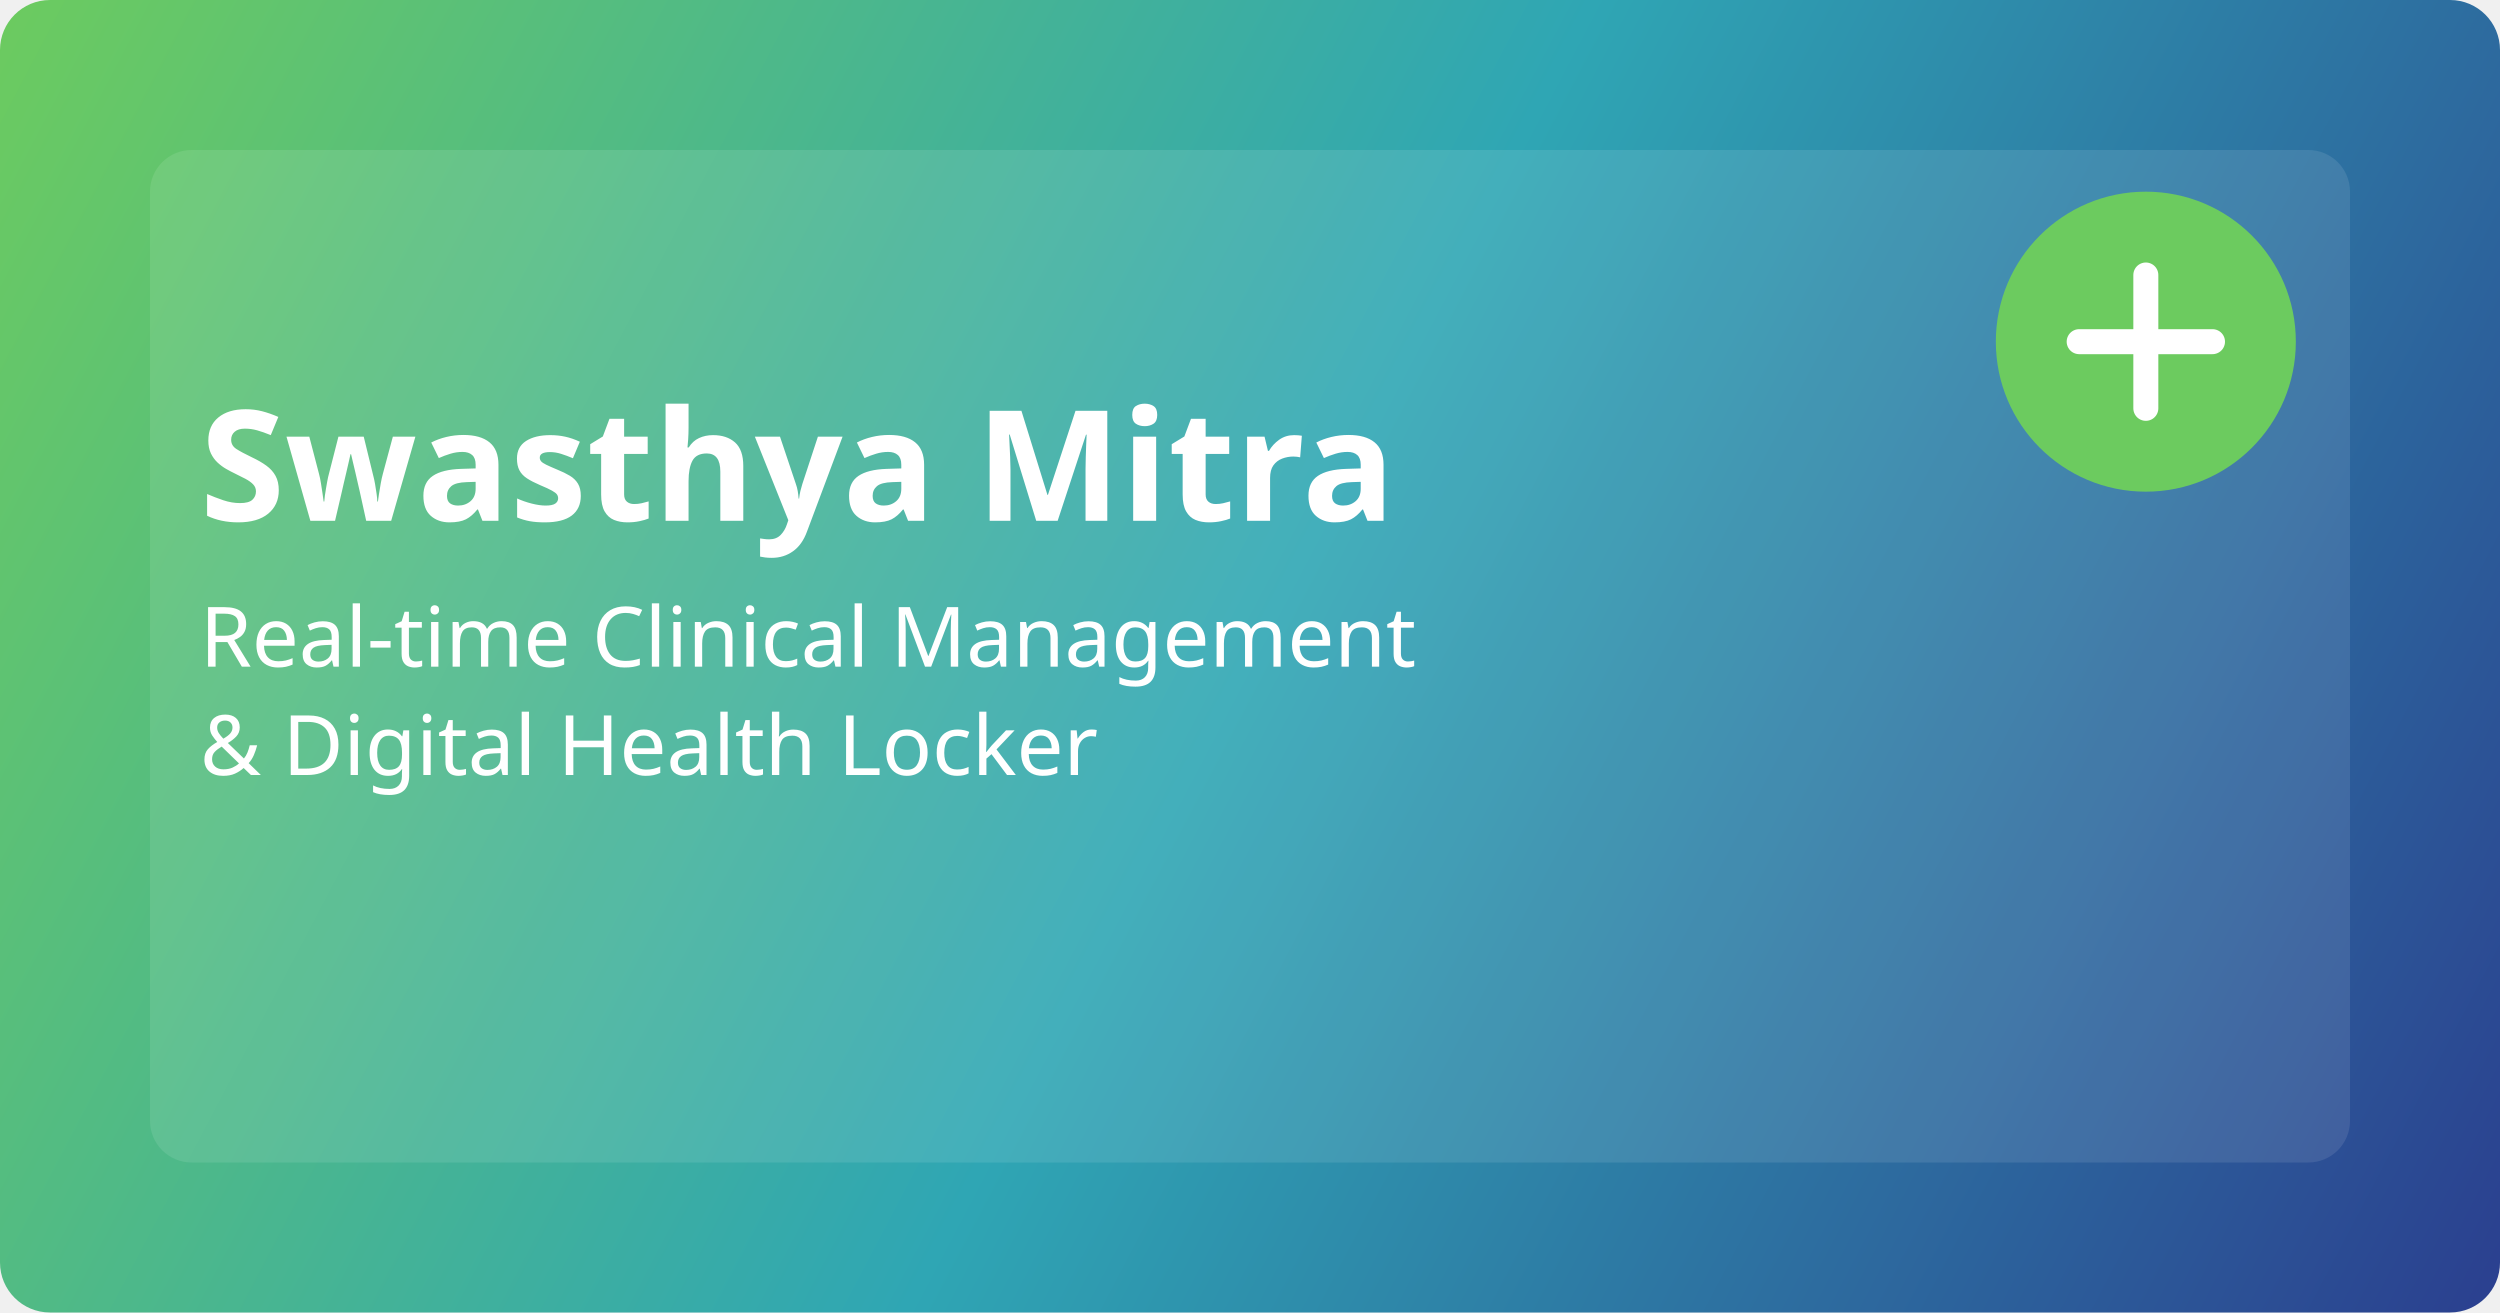
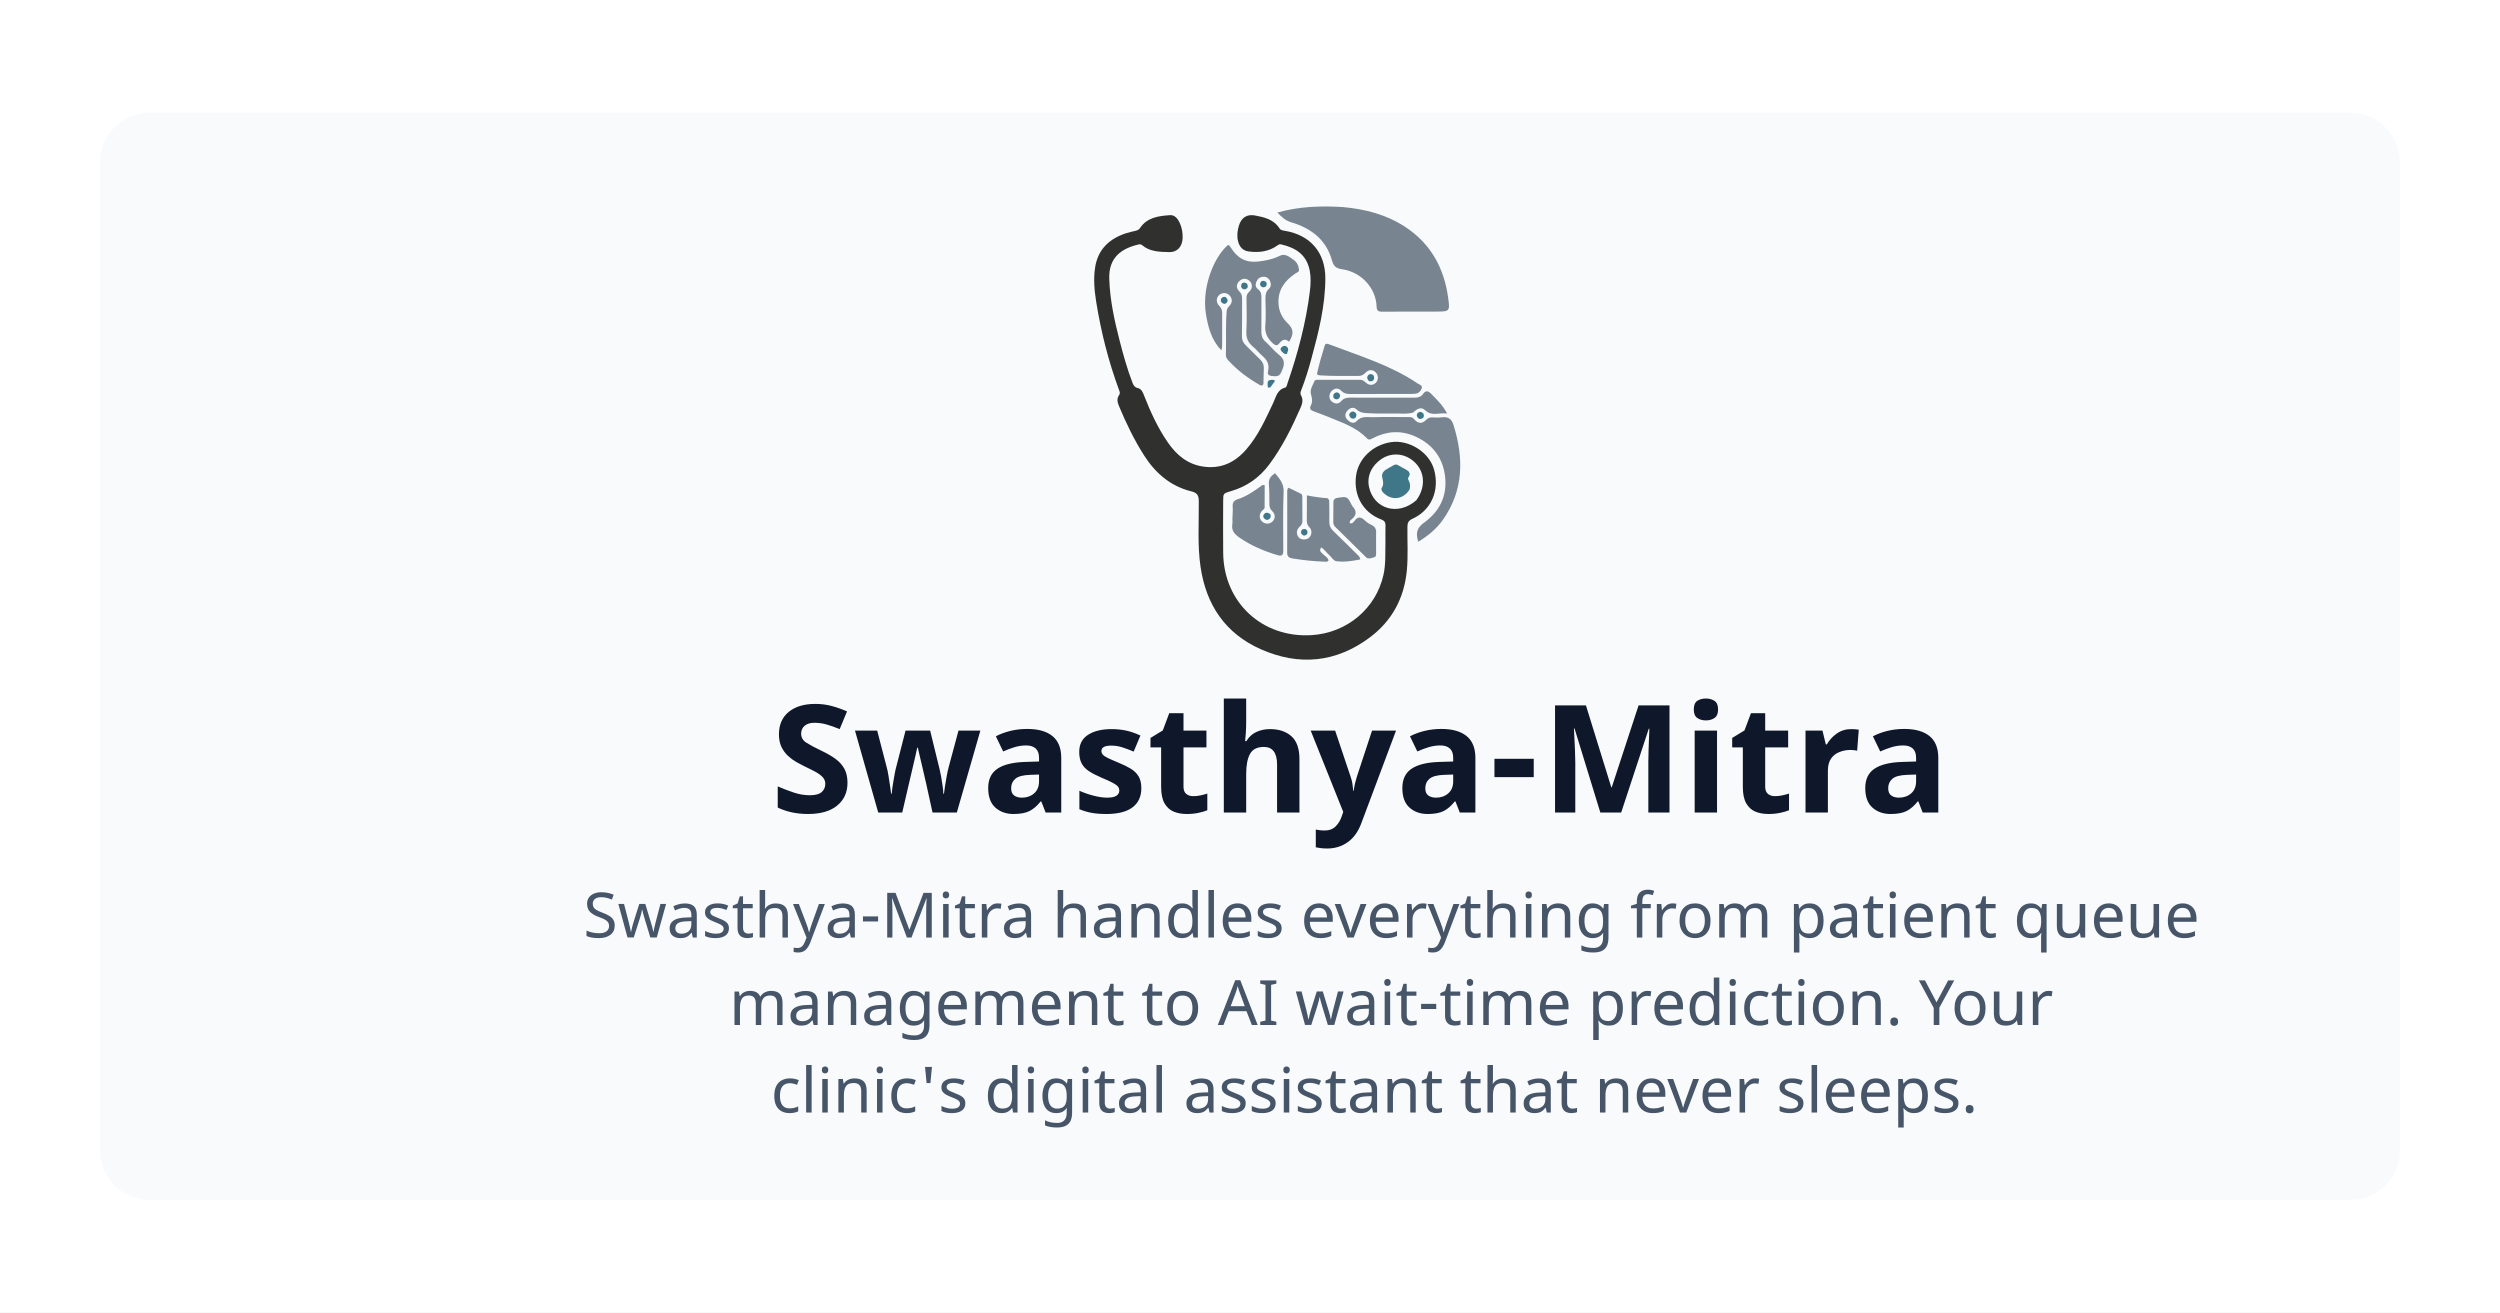
- <svg xmlns="http://www.w3.org/2000/svg" width="1200" height="630" viewBox="0 0 1200 630" fill="none">
-   <defs>
-     <linearGradient id="bg" x1="0" y1="0" x2="1200" y2="630" gradientUnits="userSpaceOnUse">
-       <stop offset="0" stop-color="#6CCB5F" />
-       <stop offset="0.5" stop-color="#2FA6B4" />
-       <stop offset="1" stop-color="#2B3F8F" />
-     </linearGradient>
-   </defs>
-   <rect width="1200" height="630" rx="24" fill="url(#bg)" />
-   <rect x="72" y="72" width="1056" height="486" rx="20" fill="white" fill-opacity="0.10" />
-   <text x="96" y="250" fill="white" font-size="74" font-family="Montserrat, sans-serif" font-weight="700">Swasthya Mitra</text>
-   <text x="96" y="320" fill="white" font-size="40" font-family="Montserrat, sans-serif" font-weight="500">Real-time Clinical Management</text>
-   <text x="96" y="372" fill="white" font-size="40" font-family="Montserrat, sans-serif" font-weight="500">&amp; Digital Health Locker</text>
-   <circle cx="1030" cy="164" r="72" fill="#6CCB5F" />
-   <path d="M998 164h64M1030 132v64" stroke="white" stroke-width="12" stroke-linecap="round" />
+ <svg xmlns="http://www.w3.org/2000/svg" width="1200" height="630" viewBox="0 0 1200 630" fill="none" role="img" aria-labelledby="logoTitle logoDesc">
+   <rect width="1200" height="630" fill="#FFFFFF" />
+   <rect x="48" y="54" width="1104" height="522" rx="24" fill="#F8FAFC" />
+   <g transform="translate(360 -54) scale(0.5)">
+     <path fill="#30312fff" opacity="1" stroke="none" d="M610.031,628 C610.035,622.502 609.93,617.499 610.077,612.505 C610.169,609.38 608.944,607.774 605.947,606.651 C588.815,600.232 579.435,584.029 581.733,565.242 C583.816,548.212 597.915,535.13 615.274,532.474 C632.085,529.902 651.969,541.58 656.741,558.909 C662.226,578.823 654.052,597.864 635.889,606.074 C632.186,607.747 631.181,609.801 631.13,613.606 C630.942,627.756 631.93,641.919 630.528,656.06 C627.919,682.356 616.262,703.972 595.323,719.716 C562.817,744.157 527.08,747.604 490.205,731.199 C456.287,716.11 437.925,688.73 432.531,652.247 C429.416,631.181 431.058,610.009 430.838,588.887 C430.78,583.306 429.002,581.032 423.735,579.729 C403.722,574.778 389.214,562.258 378.342,545.227 C368.729,530.166 361.002,514.114 354.143,497.635 C352.672,494.101 351.928,490.608 354.387,487.197 C355.552,485.581 354.91,484.097 354.316,482.49 C344.121,454.923 336.947,426.57 332.322,397.559 C330.585,386.665 329.606,375.679 331.301,364.745 C334.025,347.18 345.168,336.949 361.544,331.736 C364.39,330.83 367.346,330.269 370.251,329.551 C371.899,329.144 373.346,328.522 374.362,326.991 C381.268,316.584 392.324,315.328 403.265,314.544 C407.482,314.242 410.486,317.642 412.308,321.476 C414.639,326.38 415.578,331.559 415.291,337.007 C414.882,344.776 410.179,350.261 402.404,350.032 C393.367,349.767 383.968,349.787 376.399,343.343 C375.429,342.517 374.377,342.377 373.141,342.664 C357.044,346.404 344.215,354.827 344.879,375.602 C345.531,396.034 349.888,415.85 354.963,435.513 C358.454,449.037 362.203,462.51 367.249,475.576 C368.204,478.05 369.352,479.88 372.204,480.514 C375.953,481.347 377.109,484.623 378.347,487.787 C384.489,503.486 391.487,518.773 401.108,532.694 C409.431,544.737 419.878,553.674 435.071,555.916 C452.05,558.42 465.408,552.041 476.274,539.613 C487.827,526.399 494.843,510.472 502.285,494.824 C504.999,489.117 506.017,482.134 513.703,480.125 C515.257,479.719 515.5,477.447 516.039,475.881 C525.927,447.179 533.713,417.951 537.463,387.771 C538.282,381.18 538.604,374.373 537.348,367.831 C534.411,352.536 524.078,345.868 509.758,342.574 C508.287,342.235 507.292,342.931 506.15,343.744 C497.809,349.681 488.357,350.718 478.576,349.381 C473.051,348.625 469.878,344.946 468.53,339.559 C467.27,334.523 467.871,329.584 469.304,324.766 C471.606,317.033 476.904,313.366 484.854,314.865 C493.841,316.56 502.907,318.646 508.38,327.299 C509.568,329.177 511.76,329.283 513.708,329.615 C538.123,333.778 552.414,350.546 552.329,375.368 C552.239,401.591 545.885,426.781 539.067,451.849 C536.23,462.283 533.11,472.653 529.112,482.725 C528.48,484.316 528.021,485.868 528.959,487.512 C531.274,491.567 530.314,495.421 528.546,499.435 C520.138,518.527 510.963,537.205 498.416,553.98 C489.063,566.484 476.879,575.132 461.766,579.478 C454.28,581.63 454.261,581.657 454.251,589.24 C454.229,605.903 454.035,622.568 454.27,639.228 C454.938,686.668 492.044,720.786 539.427,717.714 C573.151,715.527 600.963,692.142 608.141,659.847 C610.438,649.514 609.769,638.972 610.031,628 M639.72,588.193 C649.966,574.159 647.558,557.401 634.014,548.491 C625.48,542.877 614.651,542.899 606.292,548.548 C596.589,555.104 592.066,565.187 594.242,575.408 C598.788,596.753 622.216,603.678 639.72,588.193 z" />
+     <path fill="#00192b84" opacity="1" stroke="none" d="M568.904,306.762 C590.713,308.714 610.965,313.957 629.131,325.916 C653.602,342.026 666.288,365.277 670.214,393.711 C672.052,407.019 671.721,407.088 658.391,407.117 C641.226,407.153 624.059,407.084 606.894,407.212 C603.265,407.239 601.674,406.495 601.532,402.267 C600.936,384.442 586.742,369.065 568.284,366.454 C562.677,365.661 560.226,363.566 558.679,357.976 C553.117,337.883 538.425,326.951 519.268,321.3 C514.167,319.795 510.713,316.589 506.242,312.036 C527.277,306.141 547.764,305.508 568.904,306.762 z" />
+     <path fill="#00192b84" opacity="1" stroke="none" d="M636.599,504.039 C631.004,505.693 625.64,504.969 620.337,504.976 C610.846,504.99 601.352,505.219 591.856,504.592 C588.255,504.354 585.211,503.857 582.427,501.195 C579.502,498.4 576.252,499.258 573.638,502.104 C571.2,504.757 570.651,507.659 573.209,510.596 C575.814,513.59 579.712,515.327 582.346,512.311 C586.972,507.013 592.671,508.659 597.994,508.504 C609.646,508.165 621.316,508.449 632.977,508.378 C634.968,508.366 636.281,508.868 637.649,510.481 C641.348,514.843 645.276,515.055 649.118,511.017 C650.828,509.22 652.572,508.678 654.83,508.71 C657.995,508.754 661.21,509.028 664.319,508.596 C670.341,507.76 673.615,510.408 675.349,515.938 C685.349,547.806 685.173,578.558 665.191,607.021 C659.015,615.819 650.771,622.438 641.526,628.107 C638.71,619.358 640.521,614.482 647.222,609.654 C661.908,599.074 669.131,584.448 667.407,566.538 C665.632,548.087 655.666,534.589 638.559,526.96 C624.909,520.872 611.352,521.762 598.109,528.552 C596.255,529.503 594.503,531.051 592.324,528.802 C582.87,519.05 570.482,514.393 558.27,509.471 C552.555,507.167 546.828,504.88 541.027,502.806 C538.069,501.749 536.867,500.306 538.416,497.264 C540.112,493.933 539.79,490.57 538.684,487.08 C537.115,482.126 540.123,478.094 541.903,473.893 C542.569,472.321 544.5,472.63 545.966,472.627 C559.131,472.603 572.297,472.66 585.463,472.587 C587.867,472.574 589.432,473.64 591.088,475.213 C594.239,478.207 598.129,478.141 600.863,475.374 C603.461,472.744 603.365,468.038 600.66,465.433 C597.759,462.641 594.009,462.571 590.919,465.814 C588.902,467.929 586.832,468.94 583.957,468.92 C571.796,468.837 559.631,469.16 547.48,468.37 C546.486,468.305 545.465,468.333 544.275,467.008 C546.228,458.004 548.883,448.8 551.753,439.653 C552.355,437.733 553.892,437.769 555.432,438.357 C584.639,449.515 614.829,458.459 641.106,476.228 C642.753,477.342 645.782,477.977 644.857,480.76 C643.955,483.472 641.865,485.62 638.699,485.96 C636.717,486.173 634.707,486.171 632.709,486.173 C613.877,486.193 595.044,486.153 576.212,486.238 C572.921,486.253 570.235,485.793 567.706,483.19 C564.949,480.352 561.406,480.314 558.404,483.354 C555.605,486.189 555.521,490.788 558.282,493.23 C561.373,495.962 564.956,496.181 567.603,493.055 C570.13,490.072 573.021,489.716 576.459,489.724 C596.791,489.772 617.124,489.667 637.456,489.777 C641.029,489.797 644.022,489.223 646.193,486.166 C648.429,483.018 650.745,482.901 653.54,485.707 C659.024,491.213 664.723,496.513 669.258,504.999 C661.383,503.928 654.436,507.937 648.178,501.875 C644.922,498.721 641.163,499.597 636.599,504.039 z" />
+     <path fill="#00192b84" opacity="1" stroke="none" d="M492.899,476.807 C491.299,479.237 489.818,477.816 488.47,477.045 C477.705,470.889 467.937,463.451 459.507,454.315 C458.017,452.699 456.775,451.027 456.854,448.614 C457.298,434.968 456.5,421.302 457.528,407.66 C457.696,405.426 458.137,403.676 459.923,401.981 C463.382,398.7 463.269,394.484 460.144,391.411 C457.356,388.671 453.097,388.661 450.233,391.387 C447.446,394.04 447.291,398.543 450.488,401.636 C452.802,403.874 453.32,406.261 453.298,409.216 C453.223,419.377 453.3,429.538 453.29,439.699 C453.289,441.158 453.127,442.616 452.436,444.25 C443.105,434.582 439.817,422.346 437.735,409.647 C433.374,383.042 446.143,353.775 458.88,343.221 C459.864,343.194 460.365,343.898 460.803,344.593 C468.967,357.541 477.312,361.172 492.869,358.381 C498.274,357.411 503.569,356.141 508.559,353.6 C513.853,350.904 517.792,354.735 521.704,357.322 C525.039,359.527 526.711,363.088 527.032,367.079 C527.202,369.189 525.065,369.531 523.748,370.415 C513.628,377.203 506.851,385.953 507.326,398.815 C507.609,406.466 510.625,413.002 516.142,418.32 C521.86,423.832 522.311,428.587 517.491,436.122 C513.789,432.59 510.87,434.199 508.15,437.599 C506.226,440.004 504.503,439.956 502.012,437.659 C496.828,432.88 493.988,427.78 494.696,420.286 C495.475,412.032 494.913,403.645 494.822,395.317 C494.781,391.584 494.939,388.176 498.113,385.363 C500.448,383.293 500.398,380.187 499.102,377.469 C497.854,374.854 495.381,373.519 492.546,373.702 C489.291,373.912 487.074,375.824 485.915,378.965 C484.909,381.69 485.57,384.116 487.732,385.683 C490.762,387.88 490.995,390.786 490.975,394.055 C490.912,404.882 491.04,415.711 490.915,426.537 C490.871,430.259 491.786,433.189 494.682,435.794 C499.258,439.91 503.112,444.883 507.92,448.67 C513.057,452.717 513.456,456.933 511.188,462.554 C508.637,468.876 507.741,469.651 500.944,468.956 C498.06,468.66 496.568,467.513 497.297,464.45 C498.709,458.518 496.88,453.868 492.204,449.947 C488.9,447.176 486.296,443.559 482.941,440.864 C477.981,436.878 476.141,432.227 476.503,425.77 C477.089,415.309 476.703,404.79 476.629,394.296 C476.612,391.831 477.108,389.949 479.128,388.182 C482.465,385.261 482.596,380.929 479.926,378.045 C477.145,375.039 473.154,374.815 470.143,377.495 C466.68,380.577 466.389,384.432 469.921,387.918 C471.95,389.92 472.404,392.001 472.39,394.599 C472.326,406.593 472.525,418.59 472.262,430.578 C472.177,434.478 473.514,437.206 476.197,439.761 C480.777,444.123 485.1,448.755 489.704,453.09 C492.337,455.57 493.478,458.337 493.274,461.95 C493.001,466.768 493.072,471.606 492.899,476.807 z" />
+     <path fill="#00192b84" opacity="1" stroke="none" d="M556.024,588.427 C556.132,595.538 556.289,602.199 556.147,608.852 C556.07,612.454 557.256,615.167 559.86,617.664 C567.785,625.262 575.526,633.052 583.37,640.735 C584.445,641.789 585.545,642.758 585.928,645.026 C578.218,646.562 570.605,647.8 562.894,646.762 C560.093,646.385 558.672,643.174 556.545,641.343 C553.681,638.877 551.625,635.524 548.286,633.486 C546.69,636.451 546.93,637.116 550.327,640.237 C552.222,641.978 554.776,643.176 555.395,645.964 C554.497,647.635 553.017,647.247 551.778,647.21 C541.294,646.898 530.891,645.751 520.541,644.069 C517.337,643.548 515.661,642.175 515.687,638.502 C515.826,619.028 515.734,599.553 515.735,580.078 C515.735,578.933 515.622,577.735 516.95,576.204 C520.863,578.098 524.996,580.006 529.031,582.104 C530.366,582.799 530.207,584.384 530.212,585.718 C530.241,593.208 530.203,600.699 530.318,608.188 C530.354,610.587 529.379,612.121 527.607,613.686 C524.399,616.519 524.216,621.01 526.801,623.945 C528.881,626.306 533.764,626.558 536.429,624.442 C539.366,622.11 540.004,617.076 537.073,614.204 C534.722,611.901 534.476,609.544 534.539,606.611 C534.697,599.167 534.591,591.718 534.591,583.546 C541.541,584.967 547.896,585.827 554.295,586.3 C554.885,586.343 555.399,587.392 556.024,588.427 z" />
+     <path fill="#00192b84" opacity="1" stroke="none" d="M463.105,606.022 C463.221,601.874 463.686,598.184 463.367,594.564 C462.988,590.274 464.751,588.299 468.69,587.046 C476.226,584.648 482.723,580.212 489.143,575.705 C490.436,574.798 491.41,573.159 494.092,573.72 C494.092,580.818 494.141,588.04 494.05,595.26 C494.032,596.697 492.49,597.327 491.624,598.308 C488.62,601.709 488.57,605.67 491.483,608.544 C494.278,611.302 498.661,611.42 501.402,608.811 C504.386,605.971 504.62,601.711 501.313,598.636 C499.064,596.544 498.619,594.362 498.614,591.579 C498.603,585.259 498.596,578.921 498.119,572.626 C497.75,567.761 500.095,564.89 504.074,562.286 C508.354,567.595 512.576,572.15 512.275,580.035 C511.556,598.828 511.876,617.664 511.951,636.482 C511.968,640.733 510.827,642.248 506.394,640.923 C493.39,637.039 481.076,631.843 469.831,624.074 C465.019,620.75 461.943,617.163 463.08,611 C463.347,609.551 463.112,608.01 463.105,606.022 z" />
+     <path fill="#00192b84" opacity="1" stroke="none" d="M601.034,620.295 C601.044,626.582 601.078,632.404 601.047,638.226 C601.036,640.168 601.467,642.505 598.793,643.119 C596.296,643.691 593.656,645.171 591.262,642.816 C581.425,633.136 571.599,623.445 561.771,613.755 C560.518,612.519 559.95,610.971 559.954,609.248 C559.972,602.927 560.051,596.608 560.066,590.288 C560.072,587.415 561.533,586.251 564.308,585.857 C573.42,584.561 573.409,584.487 577.693,592.908 C577.844,593.204 577.964,593.539 578.187,593.772 C582.821,598.604 582.427,602.948 577.057,606.965 C576.192,607.613 575.393,608.644 575.903,610.252 C578.019,611.041 579.35,609.358 580.27,608.095 C583.589,603.536 586.685,604.11 590.329,607.724 C592.066,609.446 594.279,610.85 596.517,611.867 C600.099,613.496 601.429,616.097 601.034,620.295 z" />
+     <path fill="#155a6fd0" opacity="1" stroke="none" d="M510.593,445.511 C508.651,443.447 509.181,442.023 511.045,440.767 C512.659,439.68 514.26,439.769 515.565,441.098 C517.885,443.461 515.817,445.589 515.556,447.631 C512.956,448.462 512.065,446.775 510.593,445.511 z" />
+     <path fill="#155a6fd0" opacity="1" stroke="none" d="M499.368,605.403 C497.294,607.698 495.392,607.519 493.631,605.67 C492.645,604.634 492.454,603.22 493.197,602.007 C494.142,600.463 495.679,599.821 497.447,600.442 C499.673,601.224 500.541,602.76 499.368,605.403 z" />
+     <path fill="#155a6fd0" opacity="1" stroke="none" d="M576.896,509.396 C575.12,507.455 574.594,505.629 576.5,503.964 C577.685,502.93 579.203,502.667 580.619,503.69 C581.964,504.661 582.511,506.048 581.947,507.61 C581.123,509.89 579.468,510.554 576.896,509.396 z" />
+     <path fill="#155a6fd0" opacity="1" stroke="none" d="M594.586,467.234 C597.567,466.865 599.106,468.001 599.17,470.695 C599.211,472.367 598.294,473.54 596.666,473.979 C595.235,474.366 593.914,473.867 593.194,472.647 C592.037,470.688 592.365,468.838 594.586,467.234 z" />
+     <path fill="#155a6fd0" opacity="1" stroke="none" d="M646.44,504.956 C647.494,507.49 646.84,509.177 644.636,509.996 C643.119,510.56 641.73,510.036 640.813,508.614 C639.914,507.219 639.842,505.669 641.005,504.544 C642.641,502.96 644.513,503.045 646.44,504.956 z" />
+     <path fill="#155a6fd0" opacity="1" stroke="none" d="M452.877,393.903 C455.312,392.224 457.004,392.968 458.127,394.985 C458.81,396.212 458.539,397.609 457.533,398.682 C456.493,399.79 455.152,399.973 453.896,399.227 C451.87,398.023 451.294,396.309 452.877,393.903 z" />
+     <path fill="#155a6fd0" opacity="1" stroke="none" d="M499.703,479.681 C496.789,481.082 496.913,479.077 496.927,477.527 C496.944,475.642 496.524,473.296 499.271,472.865 C500.791,472.626 502.488,472.155 504.096,473.61 C502.702,475.552 501.318,477.481 499.703,479.681 z" />
+     <path fill="#155a6fd0" opacity="1" stroke="none" d="M474.208,385.842 C471.579,384.856 471.04,383.081 471.775,380.972 C472.267,379.556 473.626,379.179 475.036,379.391 C476.717,379.645 477.684,380.77 477.822,382.385 C478.014,384.627 476.626,385.618 474.208,385.842 z" />
+     <path fill="#155a6fd0" opacity="1" stroke="none" d="M560.325,486.303 C562.228,484.327 564.057,484.181 565.674,485.899 C566.786,487.08 566.674,488.624 565.754,489.969 C564.93,491.175 563.63,491.616 562.296,491.261 C559.865,490.613 559.512,488.809 560.325,486.303 z" />
+     <path fill="#155a6fd0" opacity="1" stroke="none" d="M492.145,383.853 C489.551,382.631 489.136,380.867 490.267,378.829 C491.005,377.499 492.429,377.439 493.781,377.787 C495.23,378.16 496.053,379.201 496.02,380.665 C495.97,382.851 494.688,383.911 492.145,383.853 z" />
+     <path fill="#155a6fd0" opacity="1" stroke="none" d="M529.01,619.74 C528.775,617.125 529.902,615.962 532.04,615.844 C533.481,615.764 534.6,616.453 535.014,617.89 C535.46,619.444 535.145,620.9 533.64,621.701 C531.671,622.749 530.212,621.881 529.01,619.74 z" />
+     <path fill="#155a6fd0" opacity="1" stroke="none" d="M633.214,577.905 C627.033,587.754 615.689,588.916 607.846,580.868 C606.603,579.593 605.559,577.784 606.472,576.39 C608.654,573.059 607.765,569.942 606.955,566.547 C606.182,563.305 607.653,560.655 610.445,558.895 C612.836,557.388 615.348,556.073 617.782,554.632 C619.375,553.688 620.826,553.707 622.442,554.718 C624.692,556.125 627.051,557.365 629.403,558.6 C632.599,560.279 634.645,562.388 632.201,566.083 C631.252,567.518 631.942,568.593 632.55,569.767 C633.841,572.257 633.939,574.86 633.214,577.905 z" />
+   </g>
+   <text x="370" y="390" font-family="'Noto Sans Devanagari', 'Mangal', 'Noto Sans Bengali', 'Noto Sans', sans-serif" font-size="72" font-weight="700" fill="#0F172A">
+     Swasthya-Mitra
+   </text>
+   <text x="300" y="450" font-family="'Noto Sans Devanagari', 'Mangal', 'Noto Sans Bengali', 'Noto Sans', sans-serif" font-size="30" fill="#475569">
+     <tspan x="280" dy="0">
+       Swasthya-Mitra handles everything from patient queue
+     </tspan>
+     <tspan x="350" dy="42">
+       management to AI wait-time prediction. Your
+     </tspan>
+     <tspan x="370" dy="42">
+       clinic's digital assistant that never sleeps.
+     </tspan>
+   </text>
</svg>
